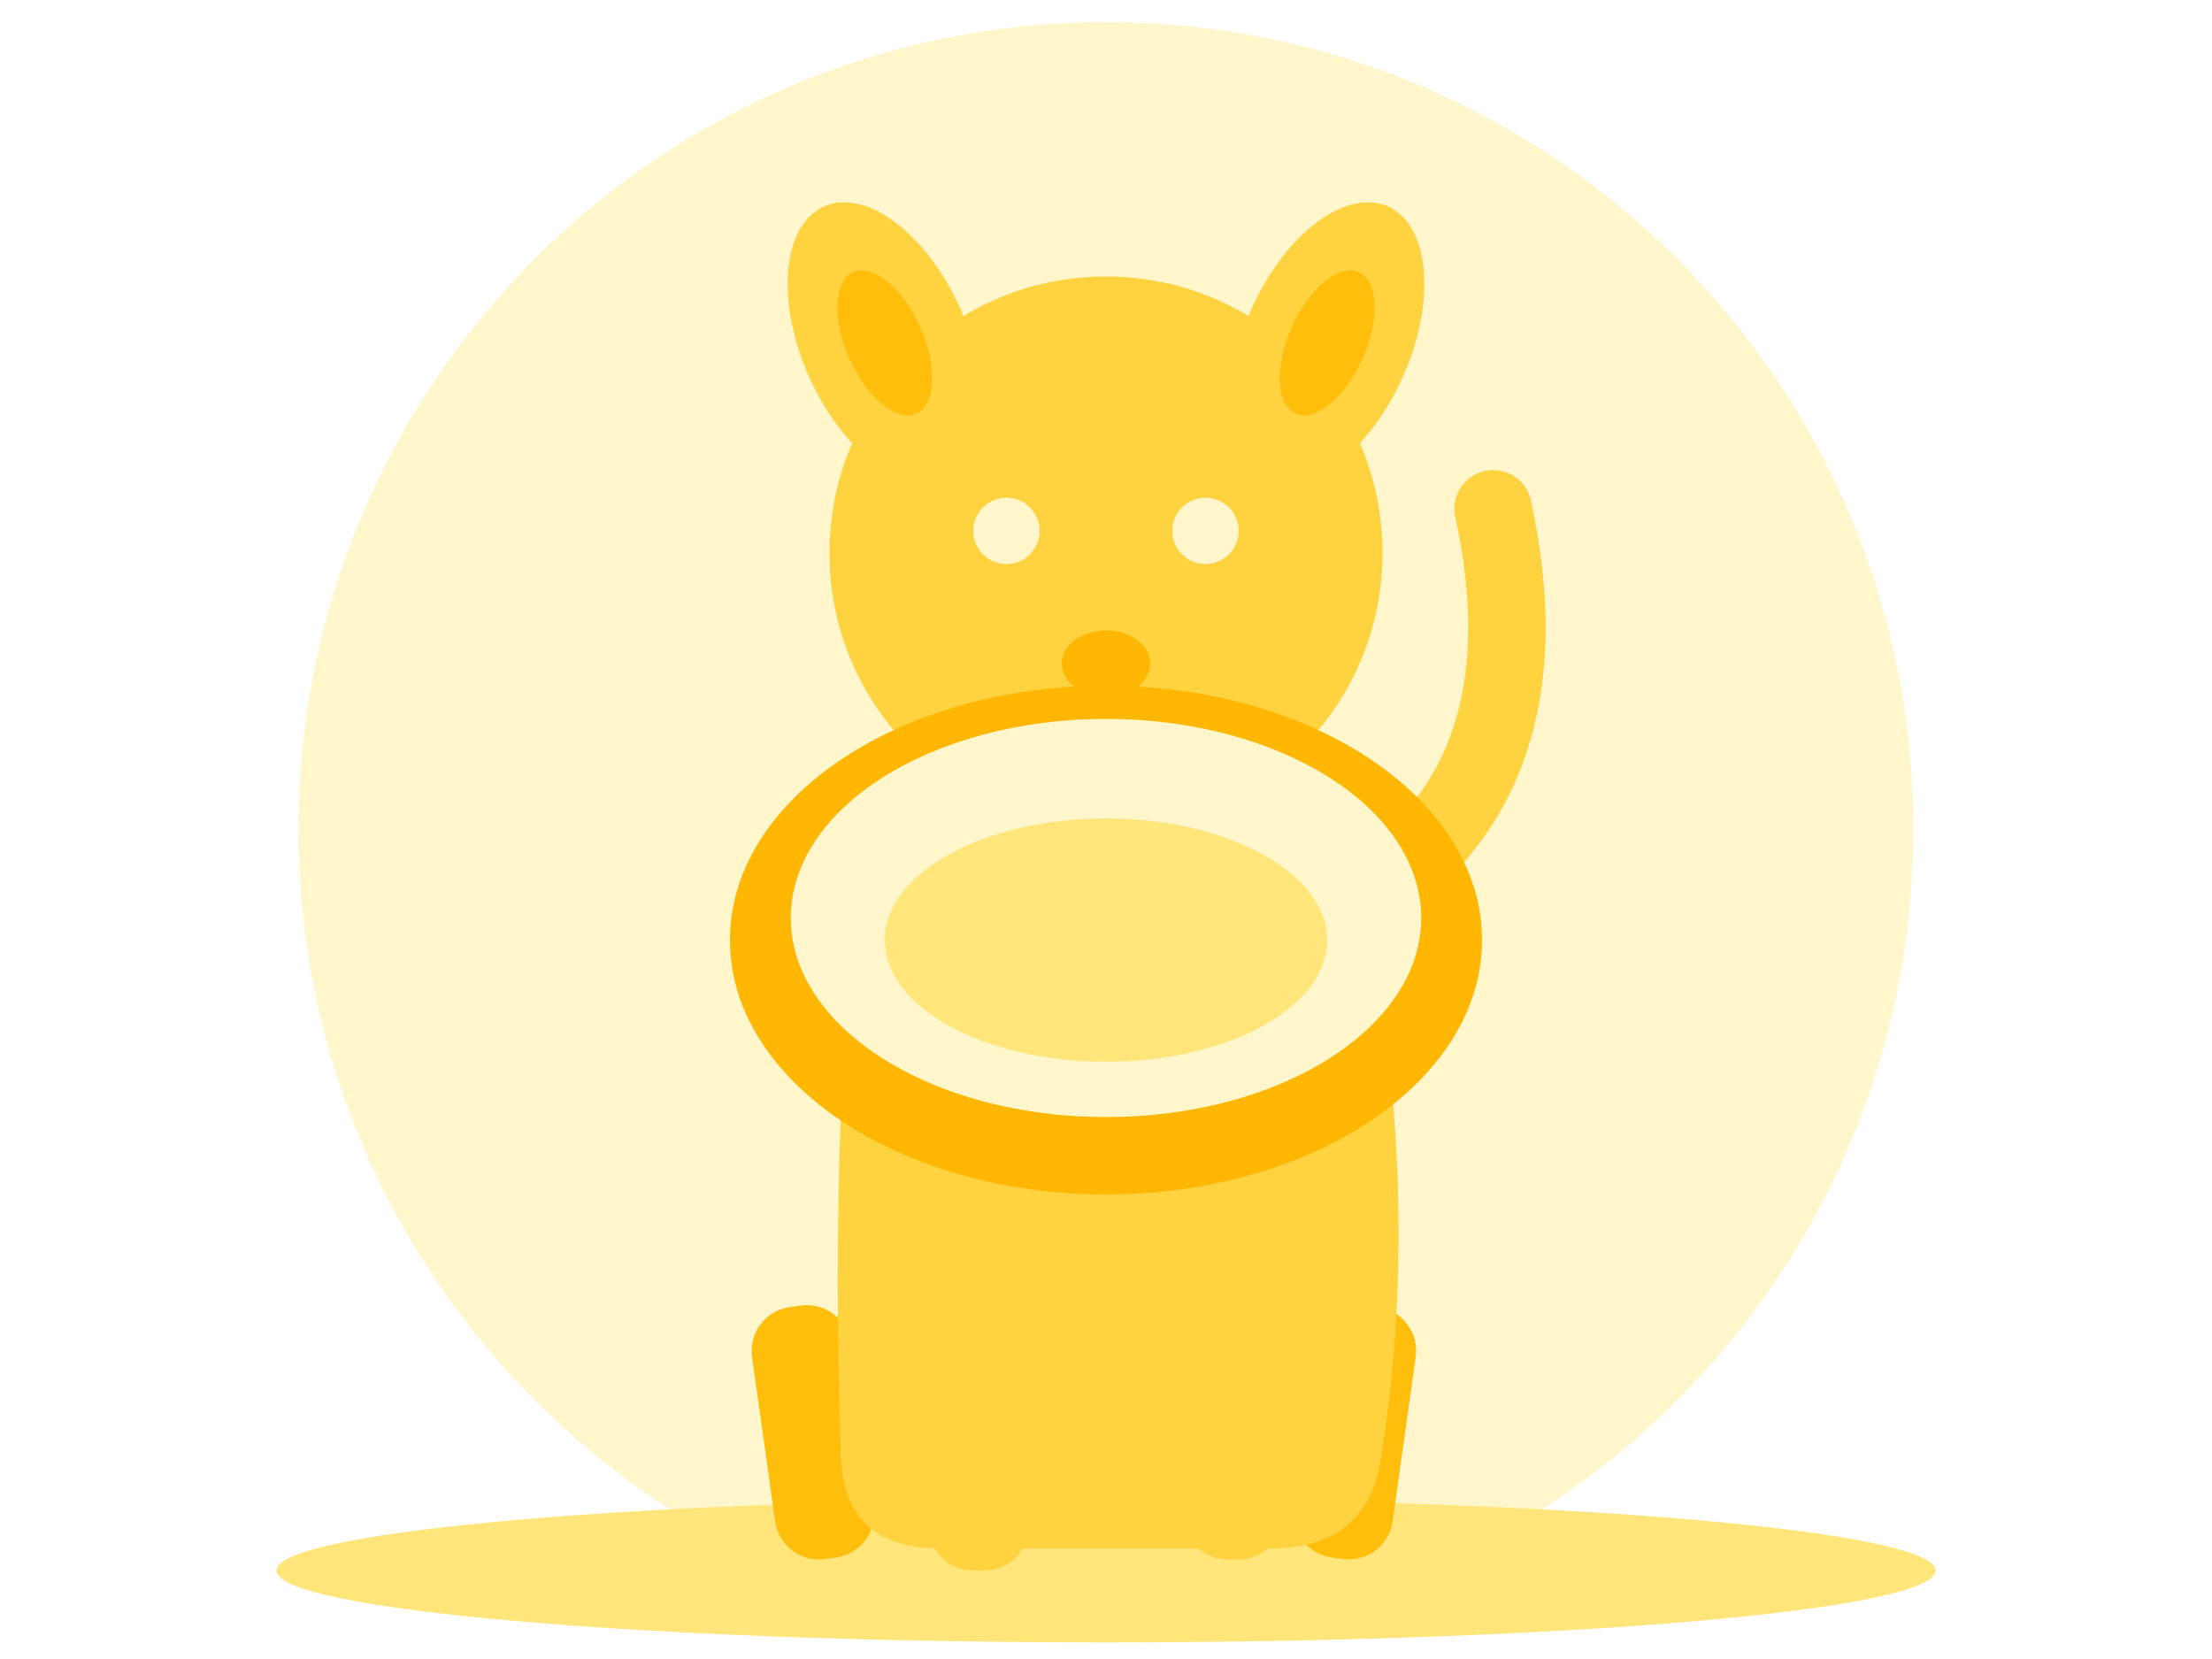
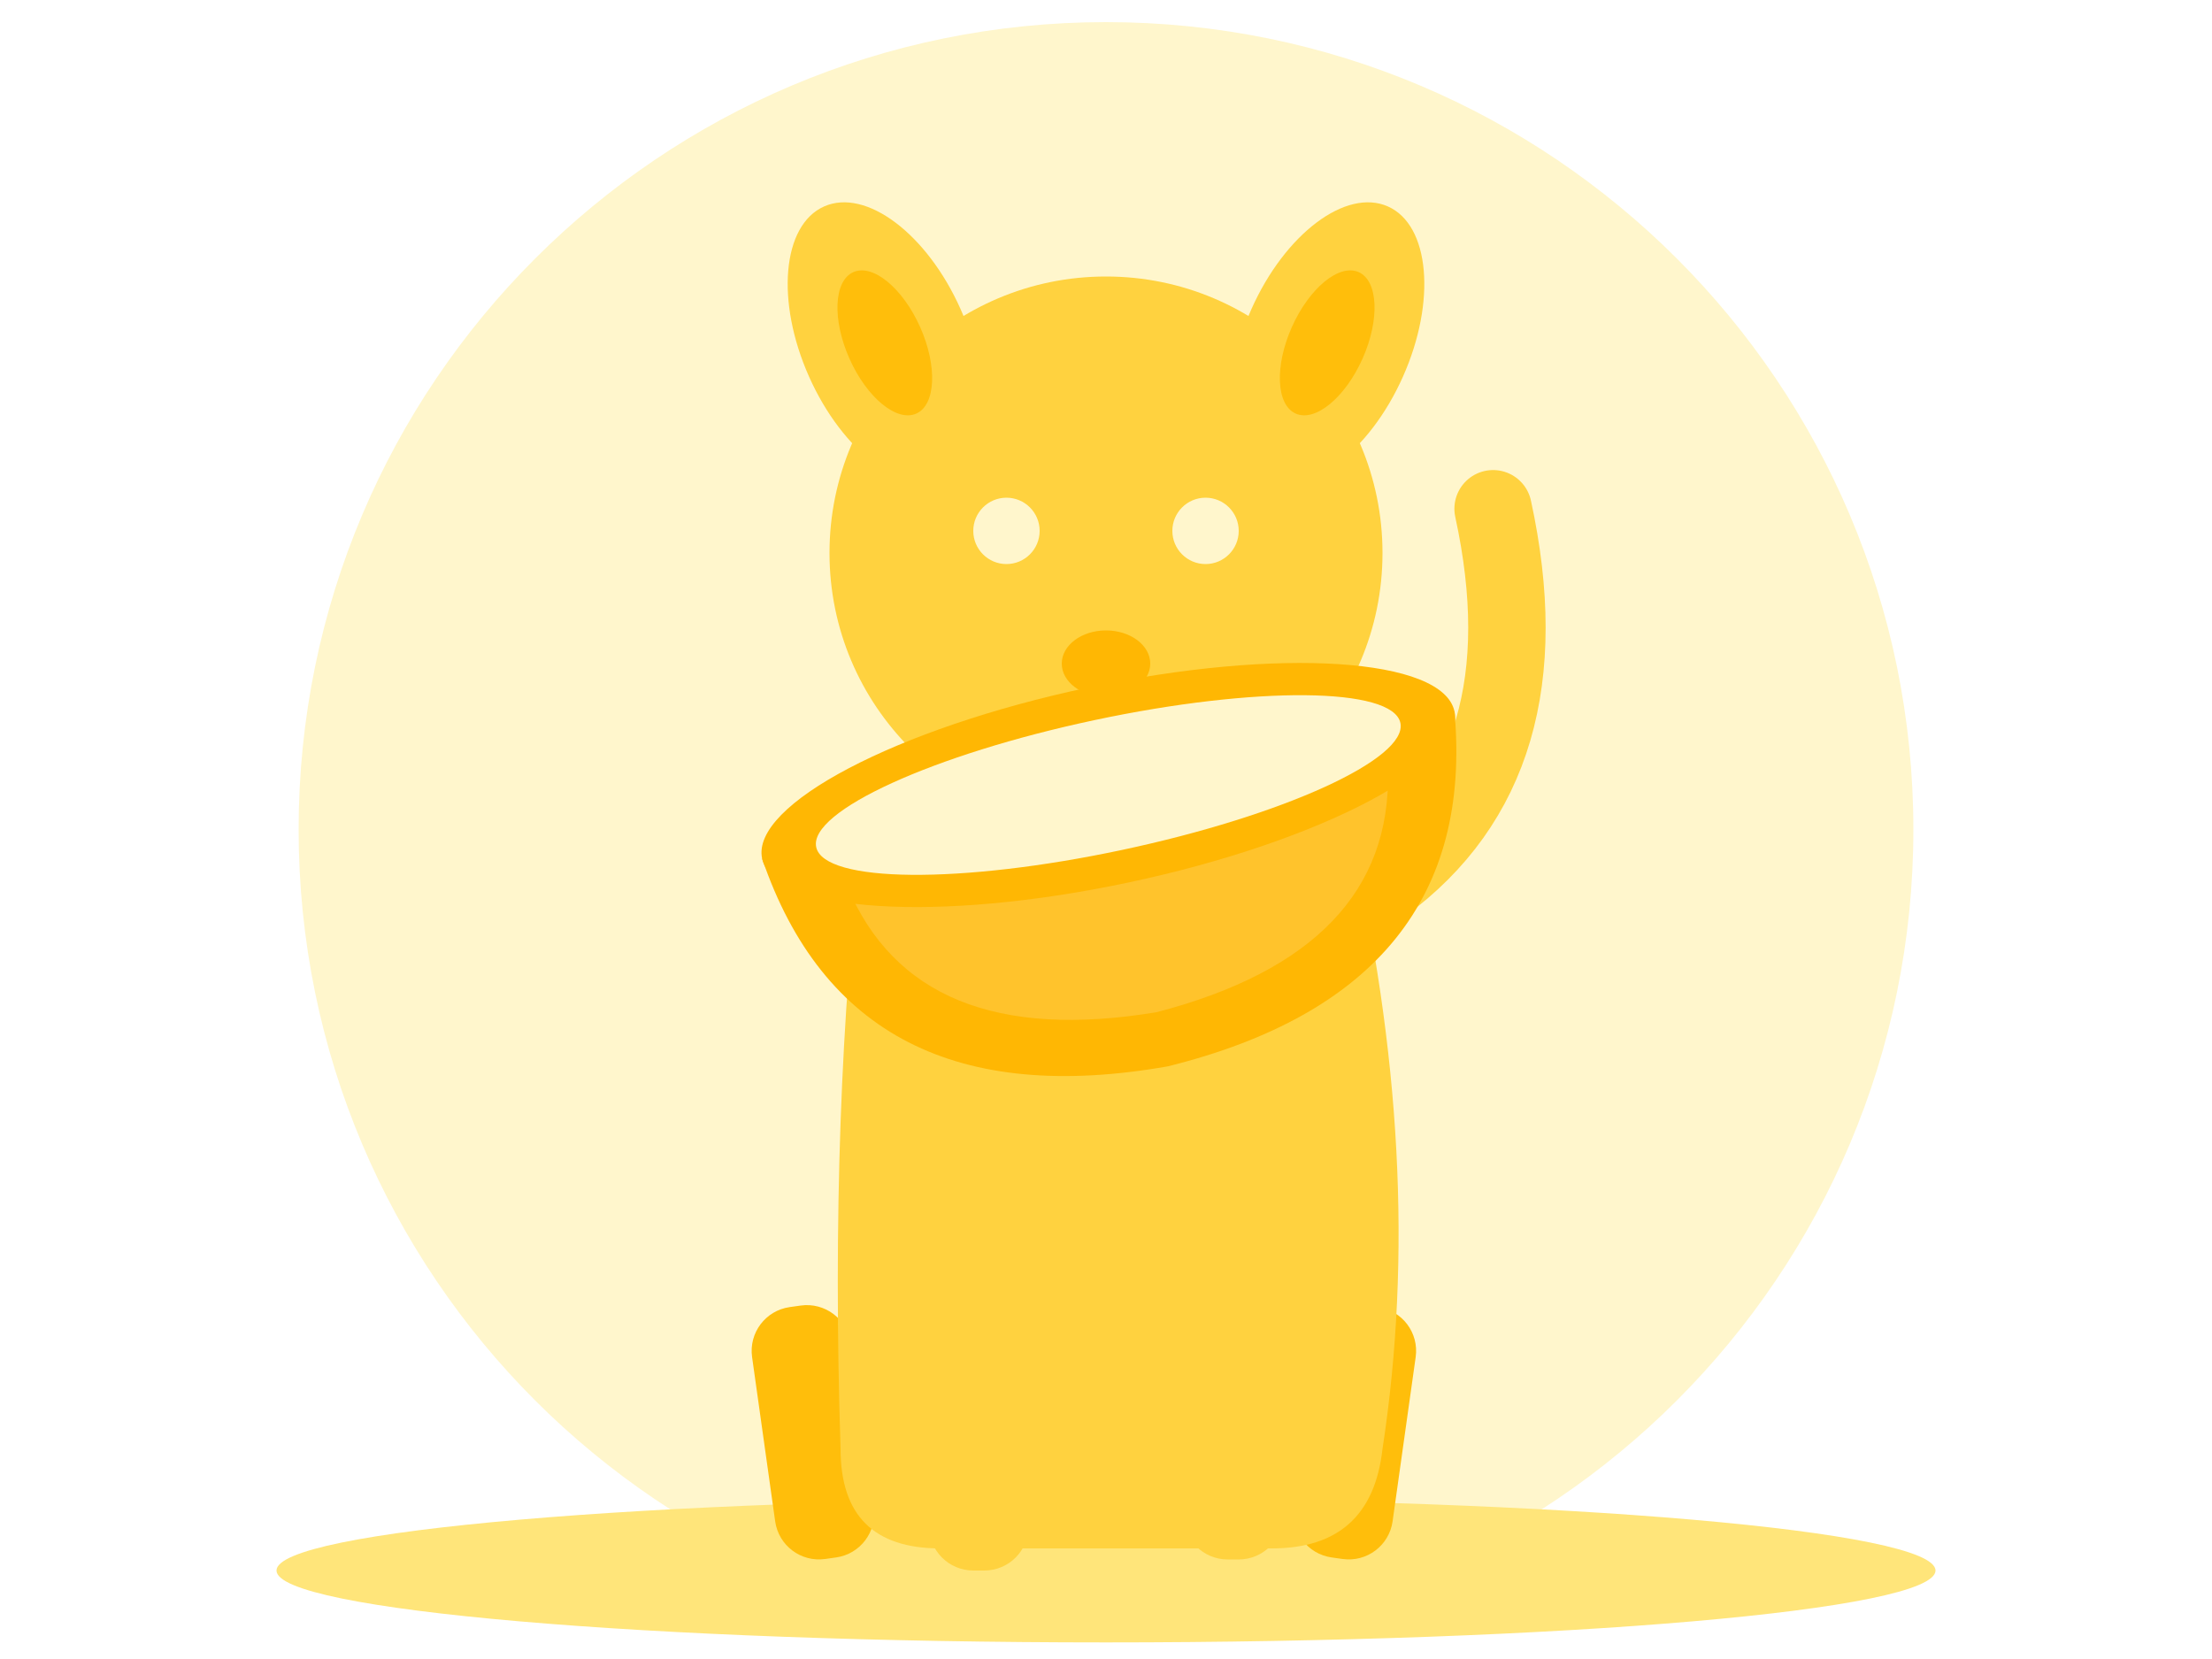
<svg xmlns="http://www.w3.org/2000/svg" viewBox="0 0 400 300" role="img" aria-label="Cartoon silhouette of a dog running toward you with a food bowl in its mouth">
  <circle cx="200" cy="150" r="146" fill="#fff6cc" />
  <ellipse cx="200" cy="284" rx="150" ry="13" fill="#ffe57a" />
  <path d="M250 160 Q280 138 270 92" fill="none" stroke="#ffd23f" stroke-width="14" stroke-linecap="round" />
  <g fill="#ffbe0b">
    <rect x="138" y="236" width="18" height="46" rx="8" transform="rotate(-8 147 259)" />
    <rect x="236" y="236" width="18" height="46" rx="8" transform="rotate(8 245 259)" />
  </g>
  <g fill="#ffd23f">
    <path d="M156 150 Q200 136 244 150 Q258 210 250 262 Q248 280 230 280 H170 Q152 280 152 262 Q150 200 156 150 Z" />
    <rect x="168" y="238" width="18" height="46" rx="8" />
    <rect x="214" y="234" width="18" height="48" rx="8" />
  </g>
  <g fill="#ffd23f">
    <ellipse cx="160" cy="62" rx="15" ry="27" transform="rotate(-24 160 62)" />
    <ellipse cx="240" cy="62" rx="15" ry="27" transform="rotate(24 240 62)" />
    <circle cx="200" cy="100" r="50" />
    <ellipse cx="200" cy="130" rx="30" ry="24" />
  </g>
  <ellipse cx="160" cy="62" rx="7" ry="14" transform="rotate(-24 160 62)" fill="#ffbe0b" />
  <ellipse cx="240" cy="62" rx="7" ry="14" transform="rotate(24 240 62)" fill="#ffbe0b" />
  <circle cx="182" cy="96" r="6" fill="#fff6cc" />
  <circle cx="218" cy="96" r="6" fill="#fff6cc" />
  <ellipse cx="200" cy="120" rx="8" ry="6" fill="#ffb703" />
-   <ellipse cx="200" cy="170" rx="68" ry="46" fill="#ffb703" />
-   <ellipse cx="200" cy="166" rx="57" ry="36" fill="#fff6cc" />
-   <ellipse cx="200" cy="170" rx="40" ry="22" fill="#ffe57a" />
+   <g transform="translate(200 140) rotate(-12)">
+     <path d="M-64 2 Q-58 52 0 54 Q58 52 64 2 Z" fill="#ffb703" />
+     <path d="M-50 10 Q-44 42 0 44 Q44 42 50 10 Z" fill="#ffc83d" opacity="0.7" />
+     <ellipse cx="0" cy="2" rx="64" ry="18" fill="#ffb703" />
+     <ellipse cx="0" cy="2" rx="54" ry="12" fill="#fff6cc" />
+   </g>
</svg>
